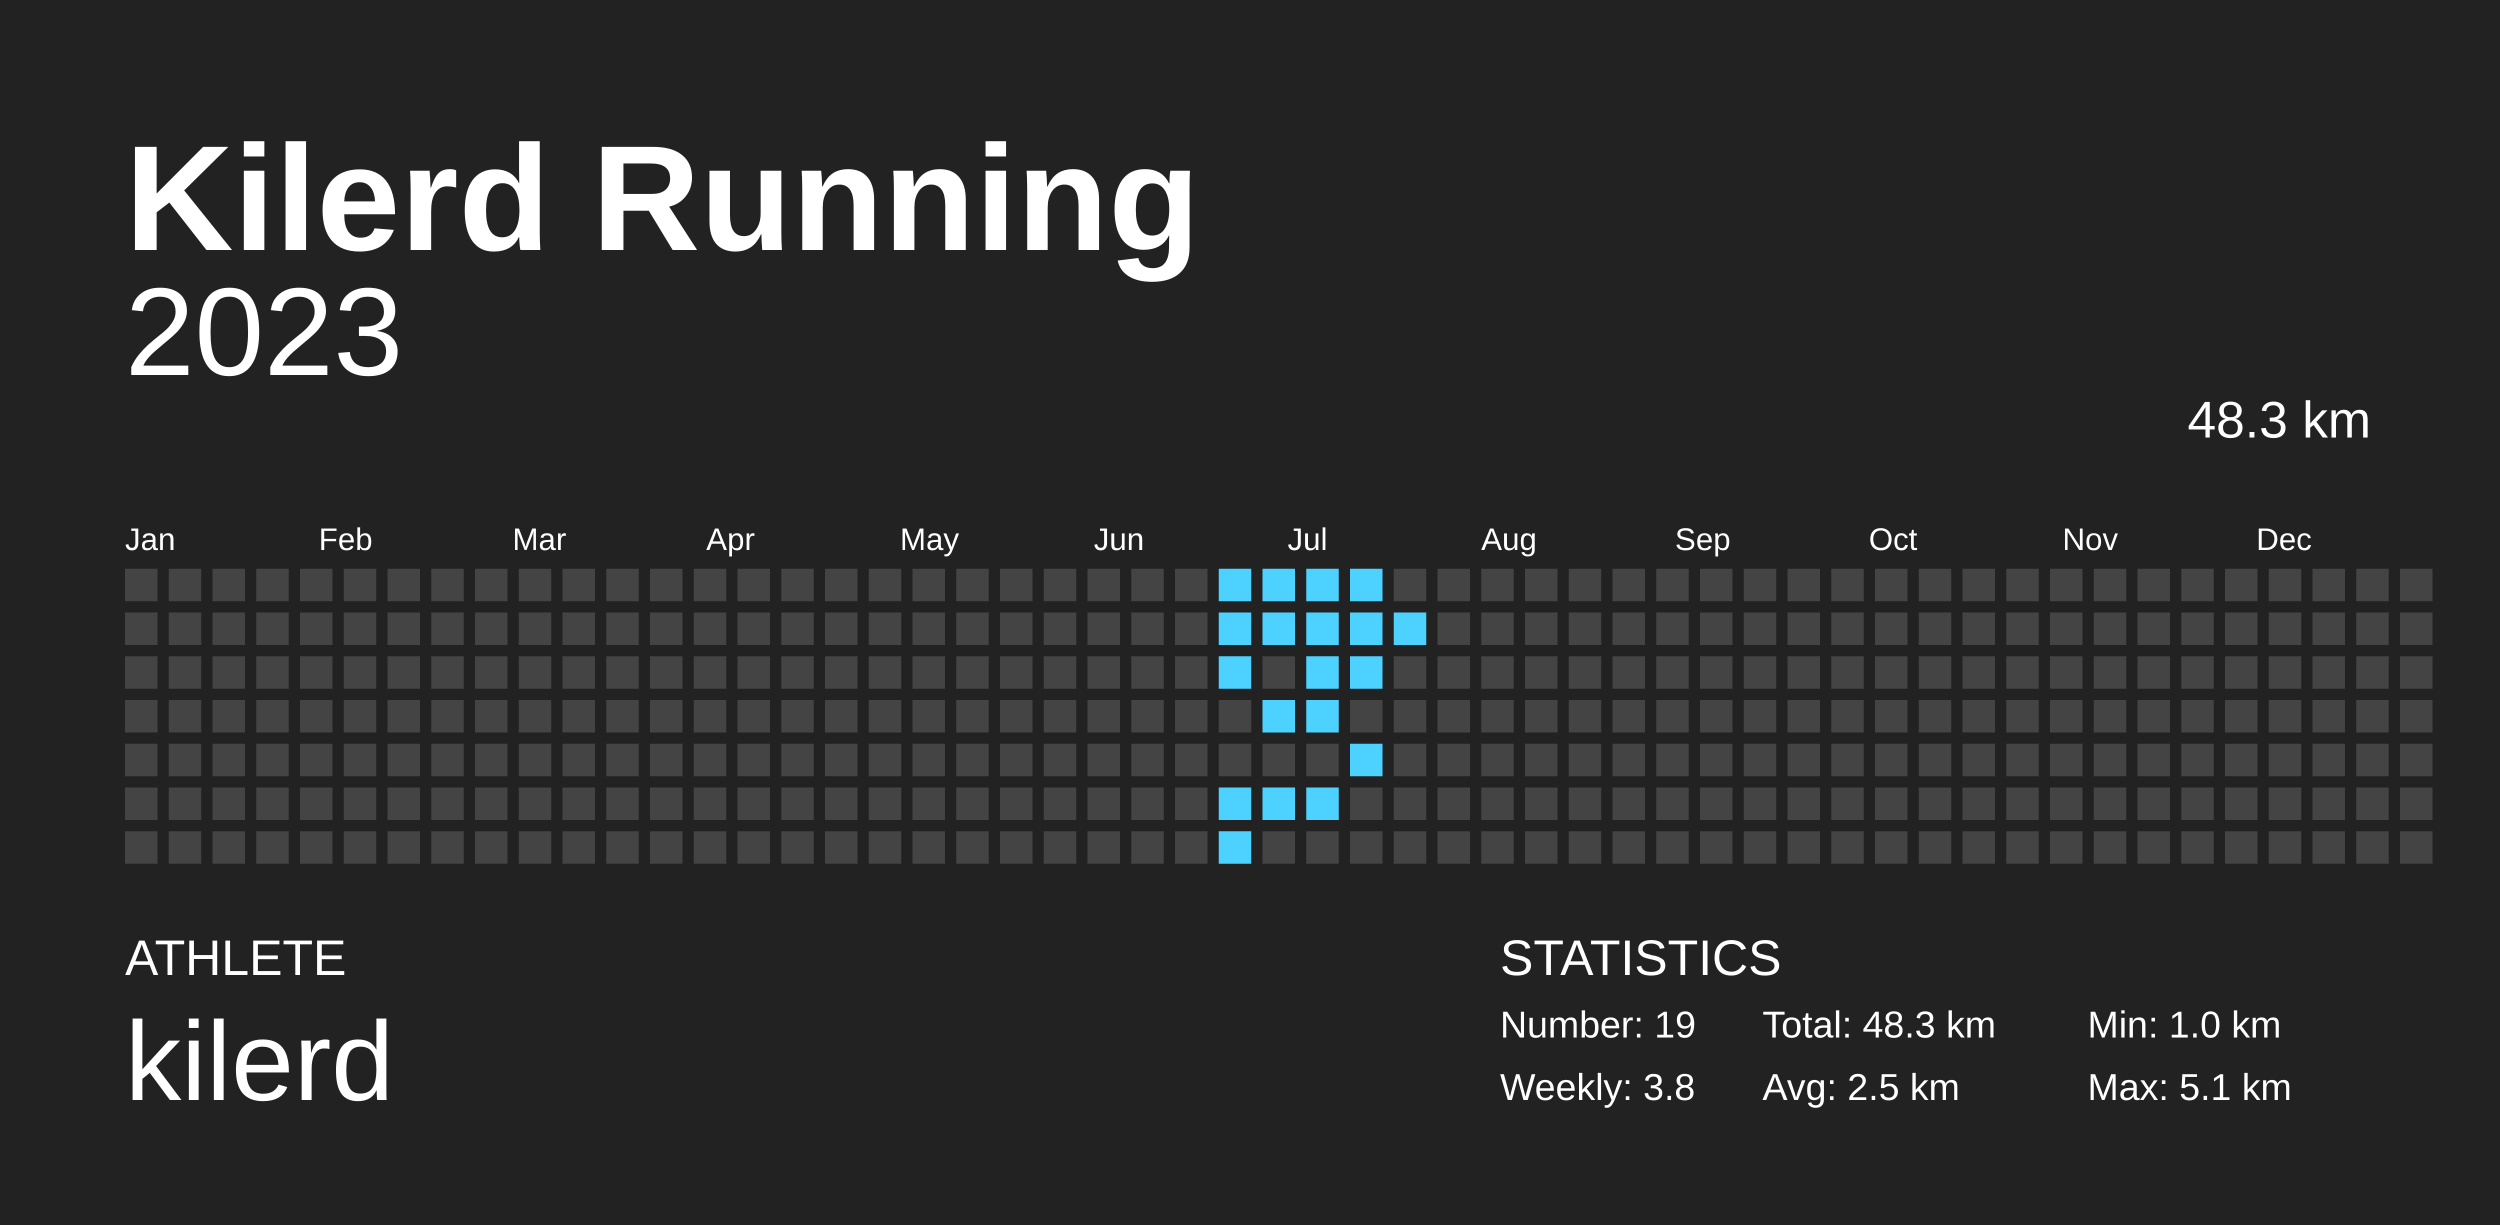
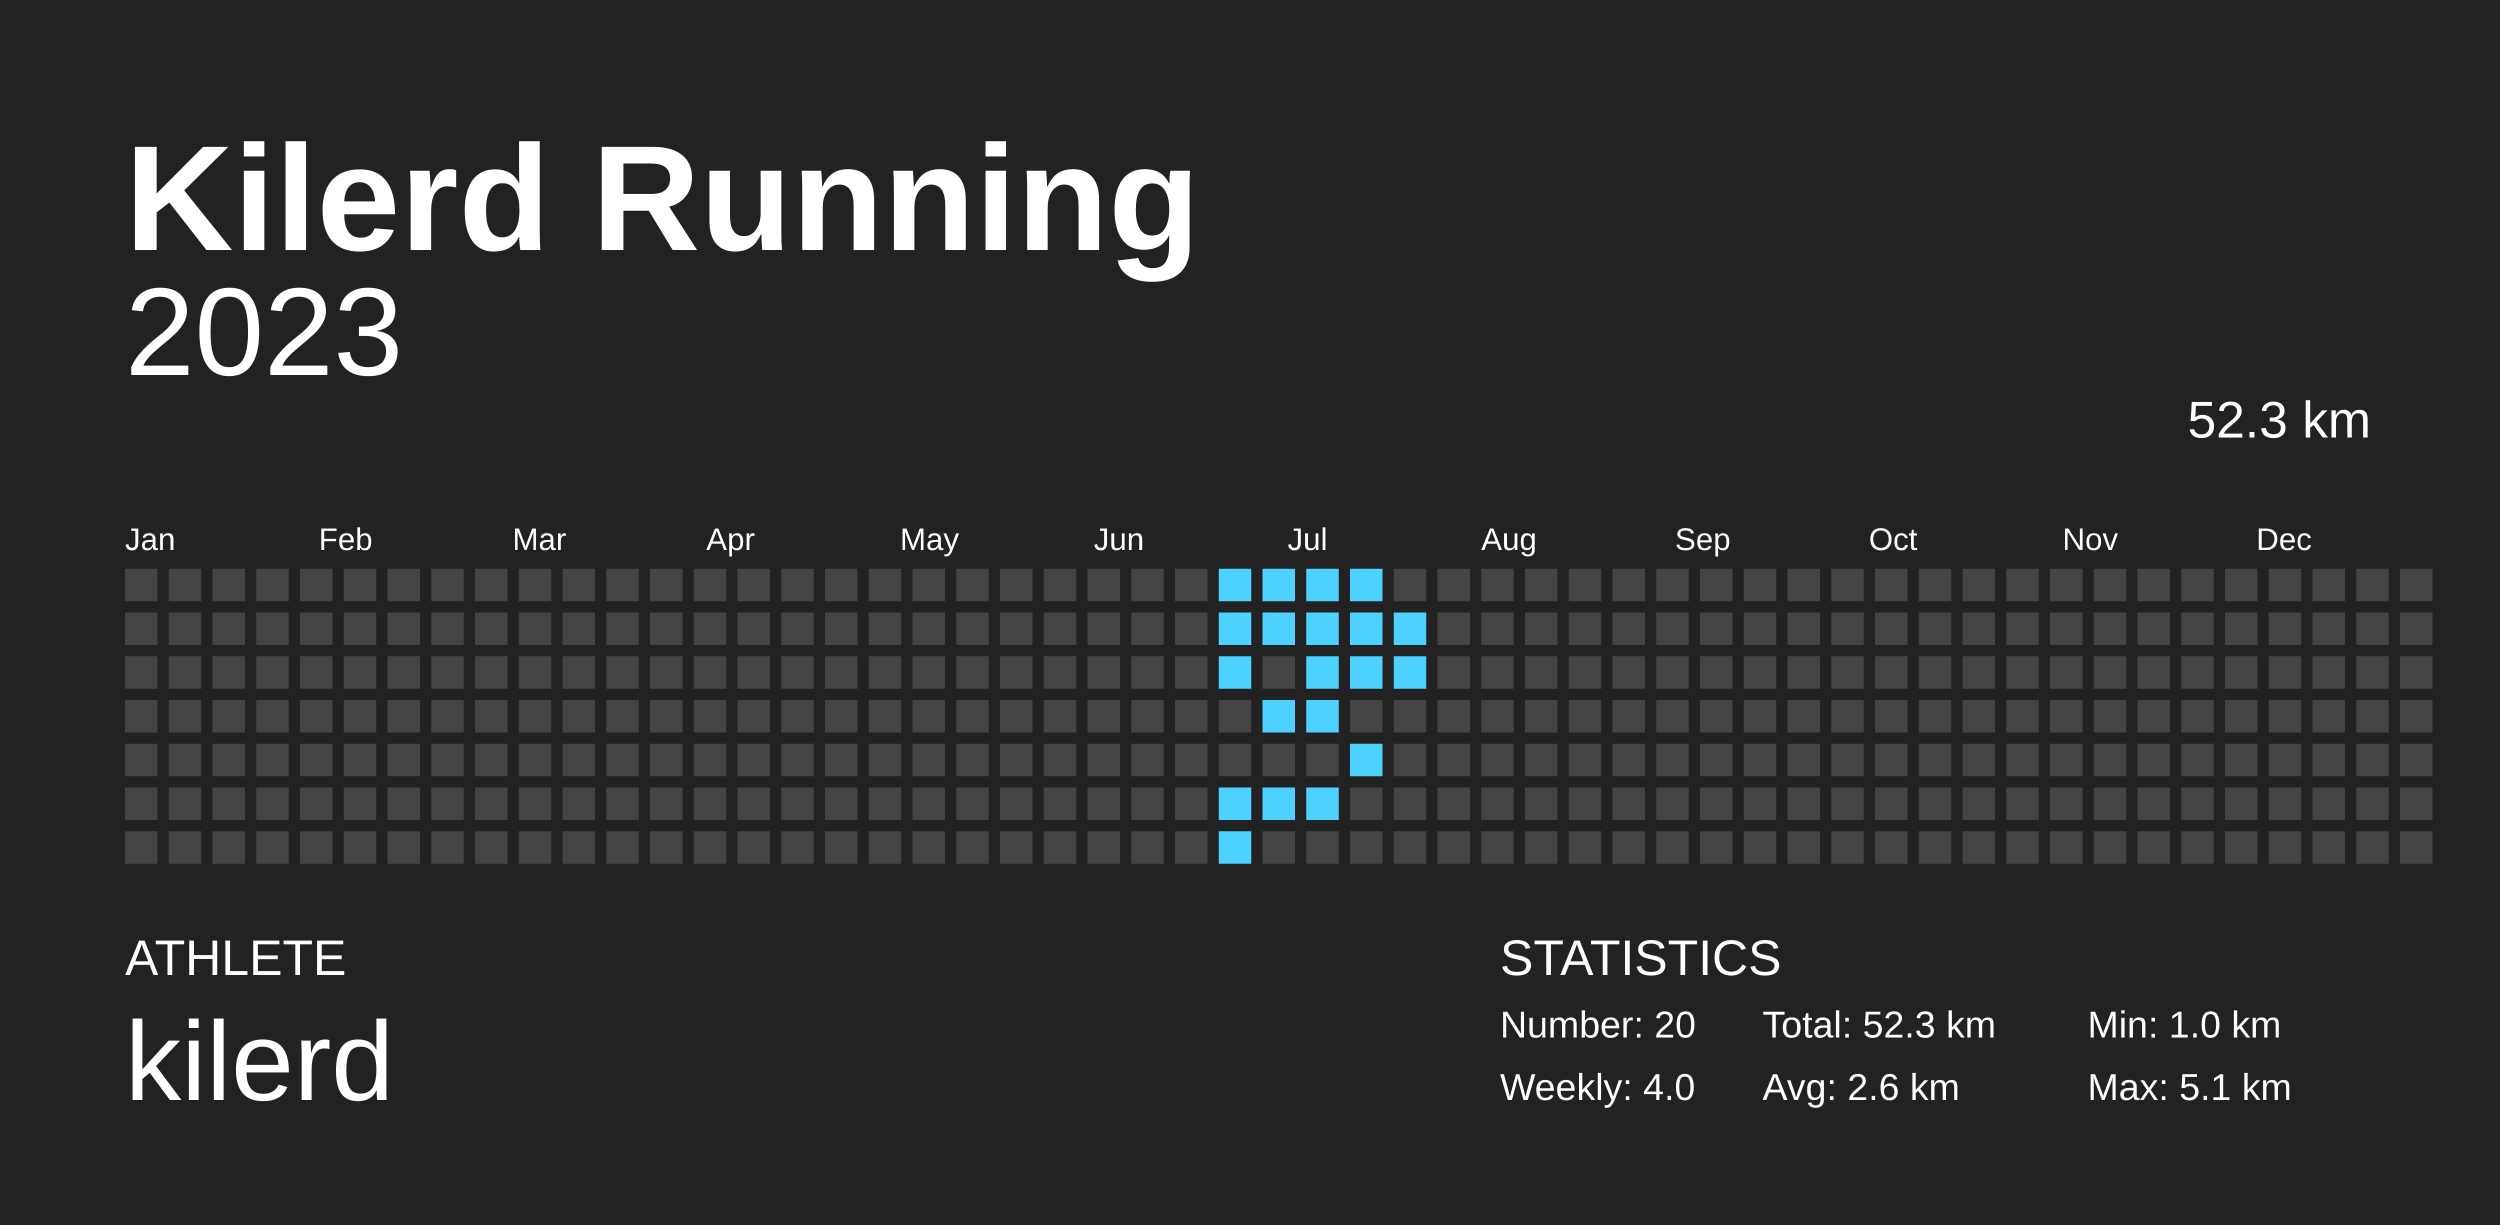
<svg xmlns="http://www.w3.org/2000/svg" baseProfile="full" height="98mm" version="1.1" viewBox="0,0,200,98" width="200mm">
  <defs />
  <rect fill="#222222" height="98" width="200" x="0" y="0" />
  <text fill="#FFFFFF" style="font-size:12px; font-family:Arial; font-weight:bold;" x="10" y="20">Kilerd Running</text>
  <text fill="#FFFFFF" style="font-size:4px; font-family:Arial" x="10" y="78">ATHLETE</text>
  <text fill="#FFFFFF" style="font-size:9px; font-family:Arial" x="10" y="88">kilerd</text>
  <text fill="#FFFFFF" style="font-size:4px; font-family:Arial" x="120" y="78">STATISTICS</text>
-   <text fill="#FFFFFF" style="font-size:3px; font-family:Arial" x="120" y="83">Number: 19</text>
-   <text fill="#FFFFFF" style="font-size:3px; font-family:Arial" x="120" y="88">Weekly: 3.8</text>
-   <text fill="#FFFFFF" style="font-size:3px; font-family:Arial" x="141" y="83">Total: 48.3 km</text>
-   <text fill="#FFFFFF" style="font-size:3px; font-family:Arial" x="141" y="88">Avg: 2.5 km</text>
+   <text fill="#FFFFFF" style="font-size:3px; font-family:Arial" x="120" y="83">Number: 20</text>
+   <text fill="#FFFFFF" style="font-size:3px; font-family:Arial" x="120" y="88">Weekly: 4.0</text>
+   <text fill="#FFFFFF" style="font-size:3px; font-family:Arial" x="141" y="83">Total: 52.3 km</text>
+   <text fill="#FFFFFF" style="font-size:3px; font-family:Arial" x="141" y="88">Avg: 2.6 km</text>
  <text fill="#FFFFFF" style="font-size:3px; font-family:Arial" x="167" y="83">Min: 1.0 km</text>
  <text fill="#FFFFFF" style="font-size:3px; font-family:Arial" x="167" y="88">Max: 5.1 km</text>
  <text alignment-baseline="hanging" fill="#FFFFFF" style="font-size:10.0px; font-family:Arial;" x="10" y="30">2023</text>
-   <text alignment-baseline="hanging" fill="#FFFFFF" style="font-size:4.125px; font-family:Arial;" x="175" y="35">48.3 km</text>
+   <text alignment-baseline="hanging" fill="#FFFFFF" style="font-size:4.125px; font-family:Arial;" x="175" y="35">52.3 km</text>
  <text fill="#FFFFFF" style="font-size:2.5px; font-family:Arial" x="10.0" y="44">Jan</text>
  <text fill="#FFFFFF" style="font-size:2.5px; font-family:Arial" x="25.5" y="44">Feb</text>
  <text fill="#FFFFFF" style="font-size:2.5px; font-family:Arial" x="41.0" y="44">Mar</text>
  <text fill="#FFFFFF" style="font-size:2.5px; font-family:Arial" x="56.5" y="44">Apr</text>
  <text fill="#FFFFFF" style="font-size:2.5px; font-family:Arial" x="72.0" y="44">May</text>
  <text fill="#FFFFFF" style="font-size:2.5px; font-family:Arial" x="87.5" y="44">Jun</text>
  <text fill="#FFFFFF" style="font-size:2.5px; font-family:Arial" x="103.0" y="44">Jul</text>
  <text fill="#FFFFFF" style="font-size:2.5px; font-family:Arial" x="118.5" y="44">Aug</text>
  <text fill="#FFFFFF" style="font-size:2.5px; font-family:Arial" x="134.0" y="44">Sep</text>
  <text fill="#FFFFFF" style="font-size:2.5px; font-family:Arial" x="149.5" y="44">Oct</text>
  <text fill="#FFFFFF" style="font-size:2.5px; font-family:Arial" x="165.0" y="44">Nov</text>
  <text fill="#FFFFFF" style="font-size:2.5px; font-family:Arial" x="180.5" y="44">Dec</text>
  <rect fill="#444444" height="2.6" width="2.6" x="10.0" y="45.5" />
  <rect fill="#444444" height="2.6" width="2.6" x="10.0" y="49.0" />
  <rect fill="#444444" height="2.6" width="2.6" x="10.0" y="52.5" />
  <rect fill="#444444" height="2.6" width="2.6" x="10.0" y="56.0" />
  <rect fill="#444444" height="2.6" width="2.6" x="10.0" y="59.5" />
  <rect fill="#444444" height="2.6" width="2.6" x="10.0" y="63.0" />
  <rect fill="#444444" height="2.6" width="2.6" x="10.0" y="66.5" />
  <rect fill="#444444" height="2.6" width="2.6" x="13.5" y="45.5" />
  <rect fill="#444444" height="2.6" width="2.6" x="13.5" y="49.0" />
  <rect fill="#444444" height="2.6" width="2.6" x="13.5" y="52.5" />
  <rect fill="#444444" height="2.6" width="2.6" x="13.5" y="56.0" />
  <rect fill="#444444" height="2.6" width="2.6" x="13.5" y="59.5" />
  <rect fill="#444444" height="2.6" width="2.6" x="13.5" y="63.0" />
  <rect fill="#444444" height="2.6" width="2.6" x="13.5" y="66.5" />
  <rect fill="#444444" height="2.6" width="2.6" x="17.0" y="45.5" />
  <rect fill="#444444" height="2.6" width="2.6" x="17.0" y="49.0" />
  <rect fill="#444444" height="2.6" width="2.6" x="17.0" y="52.5" />
  <rect fill="#444444" height="2.6" width="2.6" x="17.0" y="56.0" />
  <rect fill="#444444" height="2.6" width="2.6" x="17.0" y="59.5" />
  <rect fill="#444444" height="2.6" width="2.6" x="17.0" y="63.0" />
  <rect fill="#444444" height="2.6" width="2.6" x="17.0" y="66.5" />
  <rect fill="#444444" height="2.6" width="2.6" x="20.5" y="45.5" />
  <rect fill="#444444" height="2.6" width="2.6" x="20.5" y="49.0" />
  <rect fill="#444444" height="2.6" width="2.6" x="20.5" y="52.5" />
  <rect fill="#444444" height="2.6" width="2.6" x="20.5" y="56.0" />
  <rect fill="#444444" height="2.6" width="2.6" x="20.5" y="59.5" />
  <rect fill="#444444" height="2.6" width="2.6" x="20.5" y="63.0" />
  <rect fill="#444444" height="2.6" width="2.6" x="20.5" y="66.5" />
  <rect fill="#444444" height="2.6" width="2.6" x="24.0" y="45.5" />
  <rect fill="#444444" height="2.6" width="2.6" x="24.0" y="49.0" />
  <rect fill="#444444" height="2.6" width="2.6" x="24.0" y="52.5" />
  <rect fill="#444444" height="2.6" width="2.6" x="24.0" y="56.0" />
  <rect fill="#444444" height="2.6" width="2.6" x="24.0" y="59.5" />
  <rect fill="#444444" height="2.6" width="2.6" x="24.0" y="63.0" />
  <rect fill="#444444" height="2.6" width="2.6" x="24.0" y="66.5" />
  <rect fill="#444444" height="2.6" width="2.6" x="27.5" y="45.5" />
  <rect fill="#444444" height="2.6" width="2.6" x="27.5" y="49.0" />
  <rect fill="#444444" height="2.6" width="2.6" x="27.5" y="52.5" />
  <rect fill="#444444" height="2.6" width="2.6" x="27.5" y="56.0" />
  <rect fill="#444444" height="2.6" width="2.6" x="27.5" y="59.5" />
  <rect fill="#444444" height="2.6" width="2.6" x="27.5" y="63.0" />
  <rect fill="#444444" height="2.6" width="2.6" x="27.5" y="66.5" />
  <rect fill="#444444" height="2.6" width="2.6" x="31.0" y="45.5" />
  <rect fill="#444444" height="2.6" width="2.6" x="31.0" y="49.0" />
  <rect fill="#444444" height="2.6" width="2.6" x="31.0" y="52.5" />
  <rect fill="#444444" height="2.6" width="2.6" x="31.0" y="56.0" />
  <rect fill="#444444" height="2.6" width="2.6" x="31.0" y="59.5" />
  <rect fill="#444444" height="2.6" width="2.6" x="31.0" y="63.0" />
  <rect fill="#444444" height="2.6" width="2.6" x="31.0" y="66.5" />
  <rect fill="#444444" height="2.6" width="2.6" x="34.5" y="45.5" />
  <rect fill="#444444" height="2.6" width="2.6" x="34.5" y="49.0" />
  <rect fill="#444444" height="2.6" width="2.6" x="34.5" y="52.5" />
  <rect fill="#444444" height="2.6" width="2.6" x="34.5" y="56.0" />
  <rect fill="#444444" height="2.6" width="2.6" x="34.5" y="59.5" />
  <rect fill="#444444" height="2.6" width="2.6" x="34.5" y="63.0" />
  <rect fill="#444444" height="2.6" width="2.6" x="34.5" y="66.5" />
  <rect fill="#444444" height="2.6" width="2.6" x="38.0" y="45.5" />
  <rect fill="#444444" height="2.6" width="2.6" x="38.0" y="49.0" />
  <rect fill="#444444" height="2.6" width="2.6" x="38.0" y="52.5" />
  <rect fill="#444444" height="2.6" width="2.6" x="38.0" y="56.0" />
  <rect fill="#444444" height="2.6" width="2.6" x="38.0" y="59.5" />
  <rect fill="#444444" height="2.6" width="2.6" x="38.0" y="63.0" />
  <rect fill="#444444" height="2.6" width="2.6" x="38.0" y="66.5" />
  <rect fill="#444444" height="2.6" width="2.6" x="41.5" y="45.5" />
  <rect fill="#444444" height="2.6" width="2.6" x="41.5" y="49.0" />
  <rect fill="#444444" height="2.6" width="2.6" x="41.5" y="52.5" />
  <rect fill="#444444" height="2.6" width="2.6" x="41.5" y="56.0" />
  <rect fill="#444444" height="2.6" width="2.6" x="41.5" y="59.5" />
  <rect fill="#444444" height="2.6" width="2.6" x="41.5" y="63.0" />
  <rect fill="#444444" height="2.6" width="2.6" x="41.5" y="66.5" />
  <rect fill="#444444" height="2.6" width="2.6" x="45.0" y="45.5" />
  <rect fill="#444444" height="2.6" width="2.6" x="45.0" y="49.0" />
  <rect fill="#444444" height="2.6" width="2.6" x="45.0" y="52.5" />
  <rect fill="#444444" height="2.6" width="2.6" x="45.0" y="56.0" />
  <rect fill="#444444" height="2.6" width="2.6" x="45.0" y="59.5" />
  <rect fill="#444444" height="2.6" width="2.6" x="45.0" y="63.0" />
  <rect fill="#444444" height="2.6" width="2.6" x="45.0" y="66.5" />
  <rect fill="#444444" height="2.6" width="2.6" x="48.5" y="45.5" />
  <rect fill="#444444" height="2.6" width="2.6" x="48.5" y="49.0" />
  <rect fill="#444444" height="2.6" width="2.6" x="48.5" y="52.5" />
  <rect fill="#444444" height="2.6" width="2.6" x="48.5" y="56.0" />
  <rect fill="#444444" height="2.6" width="2.6" x="48.5" y="59.5" />
  <rect fill="#444444" height="2.6" width="2.6" x="48.5" y="63.0" />
  <rect fill="#444444" height="2.6" width="2.6" x="48.5" y="66.5" />
  <rect fill="#444444" height="2.6" width="2.6" x="52.0" y="45.5" />
  <rect fill="#444444" height="2.6" width="2.6" x="52.0" y="49.0" />
  <rect fill="#444444" height="2.6" width="2.6" x="52.0" y="52.5" />
  <rect fill="#444444" height="2.6" width="2.6" x="52.0" y="56.0" />
  <rect fill="#444444" height="2.6" width="2.6" x="52.0" y="59.5" />
  <rect fill="#444444" height="2.6" width="2.6" x="52.0" y="63.0" />
  <rect fill="#444444" height="2.6" width="2.6" x="52.0" y="66.5" />
  <rect fill="#444444" height="2.6" width="2.6" x="55.5" y="45.5" />
  <rect fill="#444444" height="2.6" width="2.6" x="55.5" y="49.0" />
  <rect fill="#444444" height="2.6" width="2.6" x="55.5" y="52.5" />
  <rect fill="#444444" height="2.6" width="2.6" x="55.5" y="56.0" />
  <rect fill="#444444" height="2.6" width="2.6" x="55.5" y="59.5" />
  <rect fill="#444444" height="2.6" width="2.6" x="55.5" y="63.0" />
  <rect fill="#444444" height="2.6" width="2.6" x="55.5" y="66.5" />
  <rect fill="#444444" height="2.6" width="2.6" x="59.0" y="45.5" />
  <rect fill="#444444" height="2.6" width="2.6" x="59.0" y="49.0" />
  <rect fill="#444444" height="2.6" width="2.6" x="59.0" y="52.5" />
  <rect fill="#444444" height="2.6" width="2.6" x="59.0" y="56.0" />
  <rect fill="#444444" height="2.6" width="2.6" x="59.0" y="59.5" />
  <rect fill="#444444" height="2.6" width="2.6" x="59.0" y="63.0" />
  <rect fill="#444444" height="2.6" width="2.6" x="59.0" y="66.5" />
  <rect fill="#444444" height="2.6" width="2.6" x="62.5" y="45.5" />
  <rect fill="#444444" height="2.6" width="2.6" x="62.5" y="49.0" />
  <rect fill="#444444" height="2.6" width="2.6" x="62.5" y="52.5" />
  <rect fill="#444444" height="2.6" width="2.6" x="62.5" y="56.0" />
  <rect fill="#444444" height="2.6" width="2.6" x="62.5" y="59.5" />
  <rect fill="#444444" height="2.6" width="2.6" x="62.5" y="63.0" />
  <rect fill="#444444" height="2.6" width="2.6" x="62.5" y="66.5" />
  <rect fill="#444444" height="2.6" width="2.6" x="66.0" y="45.5" />
  <rect fill="#444444" height="2.6" width="2.6" x="66.0" y="49.0" />
  <rect fill="#444444" height="2.6" width="2.6" x="66.0" y="52.5" />
  <rect fill="#444444" height="2.6" width="2.6" x="66.0" y="56.0" />
  <rect fill="#444444" height="2.6" width="2.6" x="66.0" y="59.5" />
  <rect fill="#444444" height="2.6" width="2.6" x="66.0" y="63.0" />
  <rect fill="#444444" height="2.6" width="2.6" x="66.0" y="66.5" />
  <rect fill="#444444" height="2.6" width="2.6" x="69.5" y="45.5" />
  <rect fill="#444444" height="2.6" width="2.6" x="69.5" y="49.0" />
  <rect fill="#444444" height="2.6" width="2.6" x="69.5" y="52.5" />
  <rect fill="#444444" height="2.6" width="2.6" x="69.5" y="56.0" />
  <rect fill="#444444" height="2.6" width="2.6" x="69.5" y="59.5" />
  <rect fill="#444444" height="2.6" width="2.6" x="69.5" y="63.0" />
  <rect fill="#444444" height="2.6" width="2.6" x="69.5" y="66.5" />
  <rect fill="#444444" height="2.6" width="2.6" x="73.0" y="45.5" />
  <rect fill="#444444" height="2.6" width="2.6" x="73.0" y="49.0" />
  <rect fill="#444444" height="2.6" width="2.6" x="73.0" y="52.5" />
  <rect fill="#444444" height="2.6" width="2.6" x="73.0" y="56.0" />
  <rect fill="#444444" height="2.6" width="2.6" x="73.0" y="59.5" />
  <rect fill="#444444" height="2.6" width="2.6" x="73.0" y="63.0" />
  <rect fill="#444444" height="2.6" width="2.6" x="73.0" y="66.5" />
  <rect fill="#444444" height="2.6" width="2.6" x="76.5" y="45.5" />
  <rect fill="#444444" height="2.6" width="2.6" x="76.5" y="49.0" />
  <rect fill="#444444" height="2.6" width="2.6" x="76.5" y="52.5" />
  <rect fill="#444444" height="2.6" width="2.6" x="76.5" y="56.0" />
  <rect fill="#444444" height="2.6" width="2.6" x="76.5" y="59.5" />
  <rect fill="#444444" height="2.6" width="2.6" x="76.5" y="63.0" />
  <rect fill="#444444" height="2.6" width="2.6" x="76.5" y="66.5" />
  <rect fill="#444444" height="2.6" width="2.6" x="80.0" y="45.5" />
  <rect fill="#444444" height="2.6" width="2.6" x="80.0" y="49.0" />
  <rect fill="#444444" height="2.6" width="2.6" x="80.0" y="52.5" />
  <rect fill="#444444" height="2.6" width="2.6" x="80.0" y="56.0" />
  <rect fill="#444444" height="2.6" width="2.6" x="80.0" y="59.5" />
  <rect fill="#444444" height="2.6" width="2.6" x="80.0" y="63.0" />
  <rect fill="#444444" height="2.6" width="2.6" x="80.0" y="66.5" />
  <rect fill="#444444" height="2.6" width="2.6" x="83.5" y="45.5" />
  <rect fill="#444444" height="2.6" width="2.6" x="83.5" y="49.0" />
  <rect fill="#444444" height="2.6" width="2.6" x="83.5" y="52.5" />
  <rect fill="#444444" height="2.6" width="2.6" x="83.5" y="56.0" />
  <rect fill="#444444" height="2.6" width="2.6" x="83.5" y="59.5" />
  <rect fill="#444444" height="2.6" width="2.6" x="83.5" y="63.0" />
  <rect fill="#444444" height="2.6" width="2.6" x="83.5" y="66.5" />
  <rect fill="#444444" height="2.6" width="2.6" x="87.0" y="45.5" />
  <rect fill="#444444" height="2.6" width="2.6" x="87.0" y="49.0" />
  <rect fill="#444444" height="2.6" width="2.6" x="87.0" y="52.5" />
  <rect fill="#444444" height="2.6" width="2.6" x="87.0" y="56.0" />
  <rect fill="#444444" height="2.6" width="2.6" x="87.0" y="59.5" />
  <rect fill="#444444" height="2.6" width="2.6" x="87.0" y="63.0" />
  <rect fill="#444444" height="2.6" width="2.6" x="87.0" y="66.5" />
  <rect fill="#444444" height="2.6" width="2.6" x="90.5" y="45.5" />
  <rect fill="#444444" height="2.6" width="2.6" x="90.5" y="49.0" />
  <rect fill="#444444" height="2.6" width="2.6" x="90.5" y="52.5" />
  <rect fill="#444444" height="2.6" width="2.6" x="90.5" y="56.0" />
  <rect fill="#444444" height="2.6" width="2.6" x="90.5" y="59.5" />
  <rect fill="#444444" height="2.6" width="2.6" x="90.5" y="63.0" />
  <rect fill="#444444" height="2.6" width="2.6" x="90.5" y="66.5" />
  <rect fill="#444444" height="2.6" width="2.6" x="94.0" y="45.5" />
  <rect fill="#444444" height="2.6" width="2.6" x="94.0" y="49.0" />
  <rect fill="#444444" height="2.6" width="2.6" x="94.0" y="52.5" />
  <rect fill="#444444" height="2.6" width="2.6" x="94.0" y="56.0" />
  <rect fill="#444444" height="2.6" width="2.6" x="94.0" y="59.5" />
  <rect fill="#444444" height="2.6" width="2.6" x="94.0" y="63.0" />
  <rect fill="#444444" height="2.6" width="2.6" x="94.0" y="66.5" />
  <rect fill="#4dd2ff" height="2.6" width="2.6" x="97.5" y="45.5" />
  <rect fill="#4dd2ff" height="2.6" width="2.6" x="97.5" y="49.0" />
  <rect fill="#4dd2ff" height="2.6" width="2.6" x="97.5" y="52.5" />
  <rect fill="#444444" height="2.6" width="2.6" x="97.5" y="56.0" />
  <rect fill="#444444" height="2.6" width="2.6" x="97.5" y="59.5" />
  <rect fill="#4dd2ff" height="2.6" width="2.6" x="97.5" y="63.0" />
  <rect fill="#4dd2ff" height="2.6" width="2.6" x="97.5" y="66.5" />
  <rect fill="#4dd2ff" height="2.6" width="2.6" x="101.0" y="45.5" />
  <rect fill="#4dd2ff" height="2.6" width="2.6" x="101.0" y="49.0" />
  <rect fill="#444444" height="2.6" width="2.6" x="101.0" y="52.5" />
  <rect fill="#4dd2ff" height="2.6" width="2.6" x="101.0" y="56.0" />
  <rect fill="#444444" height="2.6" width="2.6" x="101.0" y="59.5" />
  <rect fill="#4dd2ff" height="2.6" width="2.6" x="101.0" y="63.0" />
  <rect fill="#444444" height="2.6" width="2.6" x="101.0" y="66.5" />
  <rect fill="#4dd2ff" height="2.6" width="2.6" x="104.5" y="45.5" />
  <rect fill="#4dd2ff" height="2.6" width="2.6" x="104.5" y="49.0" />
  <rect fill="#4dd2ff" height="2.6" width="2.6" x="104.5" y="52.5" />
  <rect fill="#4dd2ff" height="2.6" width="2.6" x="104.5" y="56.0" />
  <rect fill="#444444" height="2.6" width="2.6" x="104.5" y="59.5" />
  <rect fill="#4dd2ff" height="2.6" width="2.6" x="104.5" y="63.0" />
  <rect fill="#444444" height="2.6" width="2.6" x="104.5" y="66.5" />
  <rect fill="#4dd2ff" height="2.6" width="2.6" x="108.0" y="45.5" />
  <rect fill="#4dd2ff" height="2.6" width="2.6" x="108.0" y="49.0" />
  <rect fill="#4dd2ff" height="2.6" width="2.6" x="108.0" y="52.5" />
  <rect fill="#444444" height="2.6" width="2.6" x="108.0" y="56.0" />
  <rect fill="#4dd2ff" height="2.6" width="2.6" x="108.0" y="59.5" />
  <rect fill="#444444" height="2.6" width="2.6" x="108.0" y="63.0" />
  <rect fill="#444444" height="2.6" width="2.6" x="108.0" y="66.5" />
  <rect fill="#444444" height="2.6" width="2.6" x="111.5" y="45.5" />
  <rect fill="#4dd2ff" height="2.6" width="2.6" x="111.5" y="49.0" />
-   <rect fill="#444444" height="2.6" width="2.6" x="111.5" y="52.5" />
+   <rect fill="#4dd2ff" height="2.6" width="2.6" x="111.5" y="52.5" />
  <rect fill="#444444" height="2.6" width="2.6" x="111.5" y="56.0" />
  <rect fill="#444444" height="2.6" width="2.6" x="111.5" y="59.5" />
  <rect fill="#444444" height="2.6" width="2.6" x="111.5" y="63.0" />
  <rect fill="#444444" height="2.6" width="2.6" x="111.5" y="66.5" />
  <rect fill="#444444" height="2.6" width="2.6" x="115.0" y="45.5" />
  <rect fill="#444444" height="2.6" width="2.6" x="115.0" y="49.0" />
  <rect fill="#444444" height="2.6" width="2.6" x="115.0" y="52.5" />
  <rect fill="#444444" height="2.6" width="2.6" x="115.0" y="56.0" />
  <rect fill="#444444" height="2.6" width="2.6" x="115.0" y="59.5" />
  <rect fill="#444444" height="2.6" width="2.6" x="115.0" y="63.0" />
  <rect fill="#444444" height="2.6" width="2.6" x="115.0" y="66.5" />
  <rect fill="#444444" height="2.6" width="2.6" x="118.5" y="45.5" />
  <rect fill="#444444" height="2.6" width="2.6" x="118.5" y="49.0" />
  <rect fill="#444444" height="2.6" width="2.6" x="118.5" y="52.5" />
  <rect fill="#444444" height="2.6" width="2.6" x="118.5" y="56.0" />
  <rect fill="#444444" height="2.6" width="2.6" x="118.5" y="59.5" />
  <rect fill="#444444" height="2.6" width="2.6" x="118.5" y="63.0" />
  <rect fill="#444444" height="2.6" width="2.6" x="118.5" y="66.5" />
  <rect fill="#444444" height="2.6" width="2.6" x="122.0" y="45.5" />
  <rect fill="#444444" height="2.6" width="2.6" x="122.0" y="49.0" />
  <rect fill="#444444" height="2.6" width="2.6" x="122.0" y="52.5" />
  <rect fill="#444444" height="2.6" width="2.6" x="122.0" y="56.0" />
  <rect fill="#444444" height="2.6" width="2.6" x="122.0" y="59.5" />
  <rect fill="#444444" height="2.6" width="2.6" x="122.0" y="63.0" />
  <rect fill="#444444" height="2.6" width="2.6" x="122.0" y="66.5" />
  <rect fill="#444444" height="2.6" width="2.6" x="125.5" y="45.5" />
  <rect fill="#444444" height="2.6" width="2.6" x="125.5" y="49.0" />
  <rect fill="#444444" height="2.6" width="2.6" x="125.5" y="52.5" />
  <rect fill="#444444" height="2.6" width="2.6" x="125.5" y="56.0" />
  <rect fill="#444444" height="2.6" width="2.6" x="125.5" y="59.5" />
  <rect fill="#444444" height="2.6" width="2.6" x="125.5" y="63.0" />
  <rect fill="#444444" height="2.6" width="2.6" x="125.5" y="66.5" />
  <rect fill="#444444" height="2.6" width="2.6" x="129.0" y="45.5" />
  <rect fill="#444444" height="2.6" width="2.6" x="129.0" y="49.0" />
  <rect fill="#444444" height="2.6" width="2.6" x="129.0" y="52.5" />
  <rect fill="#444444" height="2.6" width="2.6" x="129.0" y="56.0" />
  <rect fill="#444444" height="2.6" width="2.6" x="129.0" y="59.5" />
  <rect fill="#444444" height="2.6" width="2.6" x="129.0" y="63.0" />
  <rect fill="#444444" height="2.6" width="2.6" x="129.0" y="66.5" />
  <rect fill="#444444" height="2.6" width="2.6" x="132.5" y="45.5" />
  <rect fill="#444444" height="2.6" width="2.6" x="132.5" y="49.0" />
  <rect fill="#444444" height="2.6" width="2.6" x="132.5" y="52.5" />
  <rect fill="#444444" height="2.6" width="2.6" x="132.5" y="56.0" />
  <rect fill="#444444" height="2.6" width="2.6" x="132.5" y="59.5" />
  <rect fill="#444444" height="2.6" width="2.6" x="132.5" y="63.0" />
  <rect fill="#444444" height="2.6" width="2.6" x="132.5" y="66.5" />
  <rect fill="#444444" height="2.6" width="2.6" x="136.0" y="45.5" />
  <rect fill="#444444" height="2.6" width="2.6" x="136.0" y="49.0" />
  <rect fill="#444444" height="2.6" width="2.6" x="136.0" y="52.5" />
  <rect fill="#444444" height="2.6" width="2.6" x="136.0" y="56.0" />
  <rect fill="#444444" height="2.6" width="2.6" x="136.0" y="59.5" />
  <rect fill="#444444" height="2.6" width="2.6" x="136.0" y="63.0" />
  <rect fill="#444444" height="2.6" width="2.6" x="136.0" y="66.5" />
  <rect fill="#444444" height="2.6" width="2.6" x="139.5" y="45.5" />
  <rect fill="#444444" height="2.6" width="2.6" x="139.5" y="49.0" />
  <rect fill="#444444" height="2.6" width="2.6" x="139.5" y="52.5" />
  <rect fill="#444444" height="2.6" width="2.6" x="139.5" y="56.0" />
  <rect fill="#444444" height="2.6" width="2.6" x="139.5" y="59.5" />
  <rect fill="#444444" height="2.6" width="2.6" x="139.5" y="63.0" />
  <rect fill="#444444" height="2.6" width="2.6" x="139.5" y="66.5" />
  <rect fill="#444444" height="2.6" width="2.6" x="143.0" y="45.5" />
  <rect fill="#444444" height="2.6" width="2.6" x="143.0" y="49.0" />
  <rect fill="#444444" height="2.6" width="2.6" x="143.0" y="52.5" />
  <rect fill="#444444" height="2.6" width="2.6" x="143.0" y="56.0" />
  <rect fill="#444444" height="2.6" width="2.6" x="143.0" y="59.5" />
  <rect fill="#444444" height="2.6" width="2.6" x="143.0" y="63.0" />
  <rect fill="#444444" height="2.6" width="2.6" x="143.0" y="66.5" />
  <rect fill="#444444" height="2.6" width="2.6" x="146.5" y="45.5" />
  <rect fill="#444444" height="2.6" width="2.6" x="146.5" y="49.0" />
  <rect fill="#444444" height="2.6" width="2.6" x="146.5" y="52.5" />
  <rect fill="#444444" height="2.6" width="2.6" x="146.5" y="56.0" />
  <rect fill="#444444" height="2.6" width="2.6" x="146.5" y="59.5" />
  <rect fill="#444444" height="2.6" width="2.6" x="146.5" y="63.0" />
  <rect fill="#444444" height="2.6" width="2.6" x="146.5" y="66.5" />
  <rect fill="#444444" height="2.6" width="2.6" x="150.0" y="45.5" />
  <rect fill="#444444" height="2.6" width="2.6" x="150.0" y="49.0" />
  <rect fill="#444444" height="2.6" width="2.6" x="150.0" y="52.5" />
  <rect fill="#444444" height="2.6" width="2.6" x="150.0" y="56.0" />
  <rect fill="#444444" height="2.6" width="2.6" x="150.0" y="59.5" />
  <rect fill="#444444" height="2.6" width="2.6" x="150.0" y="63.0" />
  <rect fill="#444444" height="2.6" width="2.6" x="150.0" y="66.5" />
  <rect fill="#444444" height="2.6" width="2.6" x="153.5" y="45.5" />
  <rect fill="#444444" height="2.6" width="2.6" x="153.5" y="49.0" />
  <rect fill="#444444" height="2.6" width="2.6" x="153.5" y="52.5" />
  <rect fill="#444444" height="2.6" width="2.6" x="153.5" y="56.0" />
  <rect fill="#444444" height="2.6" width="2.6" x="153.5" y="59.5" />
  <rect fill="#444444" height="2.6" width="2.6" x="153.5" y="63.0" />
  <rect fill="#444444" height="2.6" width="2.6" x="153.5" y="66.5" />
  <rect fill="#444444" height="2.6" width="2.6" x="157.0" y="45.5" />
  <rect fill="#444444" height="2.6" width="2.6" x="157.0" y="49.0" />
  <rect fill="#444444" height="2.6" width="2.6" x="157.0" y="52.5" />
  <rect fill="#444444" height="2.6" width="2.6" x="157.0" y="56.0" />
  <rect fill="#444444" height="2.6" width="2.6" x="157.0" y="59.5" />
  <rect fill="#444444" height="2.6" width="2.6" x="157.0" y="63.0" />
  <rect fill="#444444" height="2.6" width="2.6" x="157.0" y="66.5" />
  <rect fill="#444444" height="2.6" width="2.6" x="160.5" y="45.5" />
  <rect fill="#444444" height="2.6" width="2.6" x="160.5" y="49.0" />
  <rect fill="#444444" height="2.6" width="2.6" x="160.5" y="52.5" />
  <rect fill="#444444" height="2.6" width="2.6" x="160.5" y="56.0" />
  <rect fill="#444444" height="2.6" width="2.6" x="160.5" y="59.5" />
  <rect fill="#444444" height="2.6" width="2.6" x="160.5" y="63.0" />
  <rect fill="#444444" height="2.6" width="2.6" x="160.5" y="66.5" />
  <rect fill="#444444" height="2.6" width="2.6" x="164.0" y="45.5" />
  <rect fill="#444444" height="2.6" width="2.6" x="164.0" y="49.0" />
  <rect fill="#444444" height="2.6" width="2.6" x="164.0" y="52.5" />
  <rect fill="#444444" height="2.6" width="2.6" x="164.0" y="56.0" />
  <rect fill="#444444" height="2.6" width="2.6" x="164.0" y="59.5" />
  <rect fill="#444444" height="2.6" width="2.6" x="164.0" y="63.0" />
  <rect fill="#444444" height="2.6" width="2.6" x="164.0" y="66.5" />
  <rect fill="#444444" height="2.6" width="2.6" x="167.5" y="45.5" />
  <rect fill="#444444" height="2.6" width="2.6" x="167.5" y="49.0" />
  <rect fill="#444444" height="2.6" width="2.6" x="167.5" y="52.5" />
  <rect fill="#444444" height="2.6" width="2.6" x="167.5" y="56.0" />
  <rect fill="#444444" height="2.6" width="2.6" x="167.5" y="59.5" />
  <rect fill="#444444" height="2.6" width="2.6" x="167.5" y="63.0" />
  <rect fill="#444444" height="2.6" width="2.6" x="167.5" y="66.5" />
  <rect fill="#444444" height="2.6" width="2.6" x="171.0" y="45.5" />
  <rect fill="#444444" height="2.6" width="2.6" x="171.0" y="49.0" />
  <rect fill="#444444" height="2.6" width="2.6" x="171.0" y="52.5" />
  <rect fill="#444444" height="2.6" width="2.6" x="171.0" y="56.0" />
  <rect fill="#444444" height="2.6" width="2.6" x="171.0" y="59.5" />
  <rect fill="#444444" height="2.6" width="2.6" x="171.0" y="63.0" />
  <rect fill="#444444" height="2.6" width="2.6" x="171.0" y="66.5" />
  <rect fill="#444444" height="2.6" width="2.6" x="174.5" y="45.5" />
  <rect fill="#444444" height="2.6" width="2.6" x="174.5" y="49.0" />
  <rect fill="#444444" height="2.6" width="2.6" x="174.5" y="52.5" />
  <rect fill="#444444" height="2.6" width="2.6" x="174.5" y="56.0" />
  <rect fill="#444444" height="2.6" width="2.6" x="174.5" y="59.5" />
  <rect fill="#444444" height="2.6" width="2.6" x="174.5" y="63.0" />
  <rect fill="#444444" height="2.6" width="2.6" x="174.5" y="66.5" />
  <rect fill="#444444" height="2.6" width="2.6" x="178.0" y="45.5" />
  <rect fill="#444444" height="2.6" width="2.6" x="178.0" y="49.0" />
  <rect fill="#444444" height="2.6" width="2.6" x="178.0" y="52.5" />
  <rect fill="#444444" height="2.6" width="2.6" x="178.0" y="56.0" />
  <rect fill="#444444" height="2.6" width="2.6" x="178.0" y="59.5" />
  <rect fill="#444444" height="2.6" width="2.6" x="178.0" y="63.0" />
  <rect fill="#444444" height="2.6" width="2.6" x="178.0" y="66.5" />
  <rect fill="#444444" height="2.6" width="2.6" x="181.5" y="45.5" />
  <rect fill="#444444" height="2.6" width="2.6" x="181.5" y="49.0" />
  <rect fill="#444444" height="2.6" width="2.6" x="181.5" y="52.5" />
  <rect fill="#444444" height="2.6" width="2.6" x="181.5" y="56.0" />
  <rect fill="#444444" height="2.6" width="2.6" x="181.5" y="59.5" />
  <rect fill="#444444" height="2.6" width="2.6" x="181.5" y="63.0" />
  <rect fill="#444444" height="2.6" width="2.6" x="181.5" y="66.5" />
  <rect fill="#444444" height="2.6" width="2.6" x="185.0" y="45.5" />
  <rect fill="#444444" height="2.6" width="2.6" x="185.0" y="49.0" />
  <rect fill="#444444" height="2.6" width="2.6" x="185.0" y="52.5" />
  <rect fill="#444444" height="2.6" width="2.6" x="185.0" y="56.0" />
  <rect fill="#444444" height="2.6" width="2.6" x="185.0" y="59.5" />
  <rect fill="#444444" height="2.6" width="2.6" x="185.0" y="63.0" />
  <rect fill="#444444" height="2.6" width="2.6" x="185.0" y="66.5" />
  <rect fill="#444444" height="2.6" width="2.6" x="188.5" y="45.5" />
  <rect fill="#444444" height="2.6" width="2.6" x="188.5" y="49.0" />
  <rect fill="#444444" height="2.6" width="2.6" x="188.5" y="52.5" />
  <rect fill="#444444" height="2.6" width="2.6" x="188.5" y="56.0" />
  <rect fill="#444444" height="2.6" width="2.6" x="188.5" y="59.5" />
  <rect fill="#444444" height="2.6" width="2.6" x="188.5" y="63.0" />
  <rect fill="#444444" height="2.6" width="2.6" x="188.5" y="66.5" />
  <rect fill="#444444" height="2.6" width="2.6" x="192.0" y="45.5" />
  <rect fill="#444444" height="2.6" width="2.6" x="192.0" y="49.0" />
  <rect fill="#444444" height="2.6" width="2.6" x="192.0" y="52.5" />
  <rect fill="#444444" height="2.6" width="2.6" x="192.0" y="56.0" />
  <rect fill="#444444" height="2.6" width="2.6" x="192.0" y="59.5" />
  <rect fill="#444444" height="2.6" width="2.6" x="192.0" y="63.0" />
  <rect fill="#444444" height="2.6" width="2.6" x="192.0" y="66.5" />
</svg>
